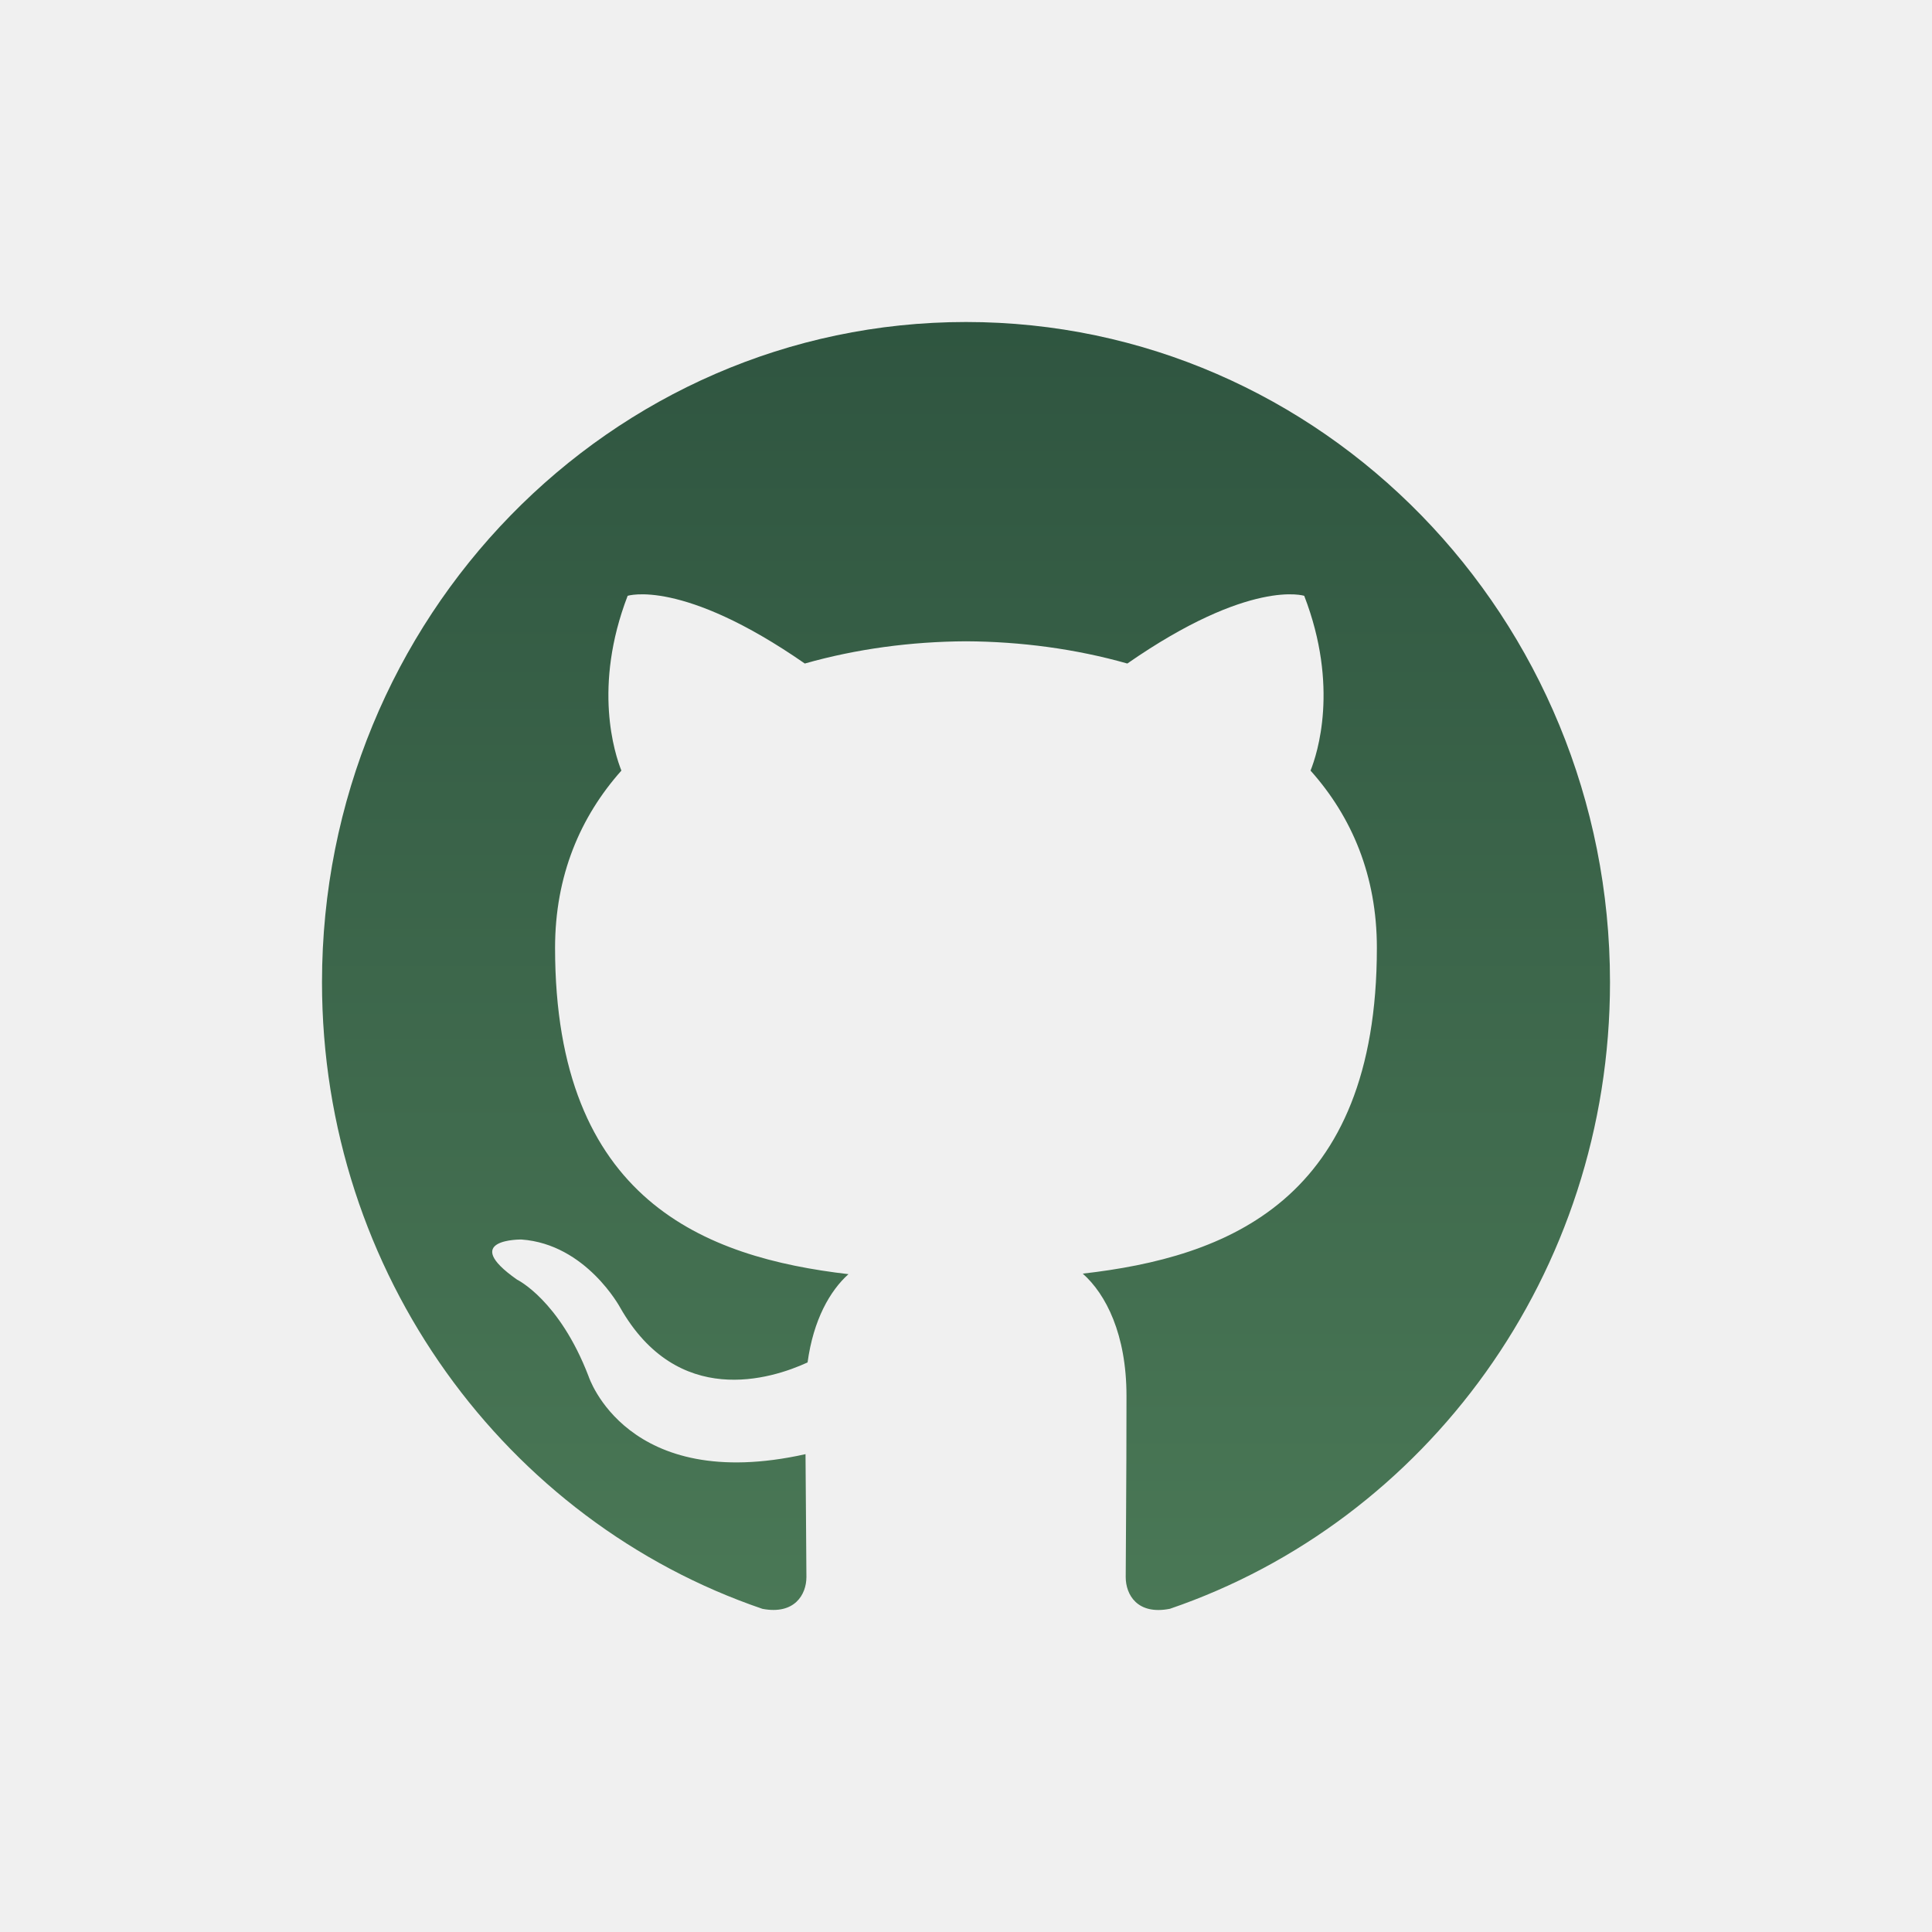
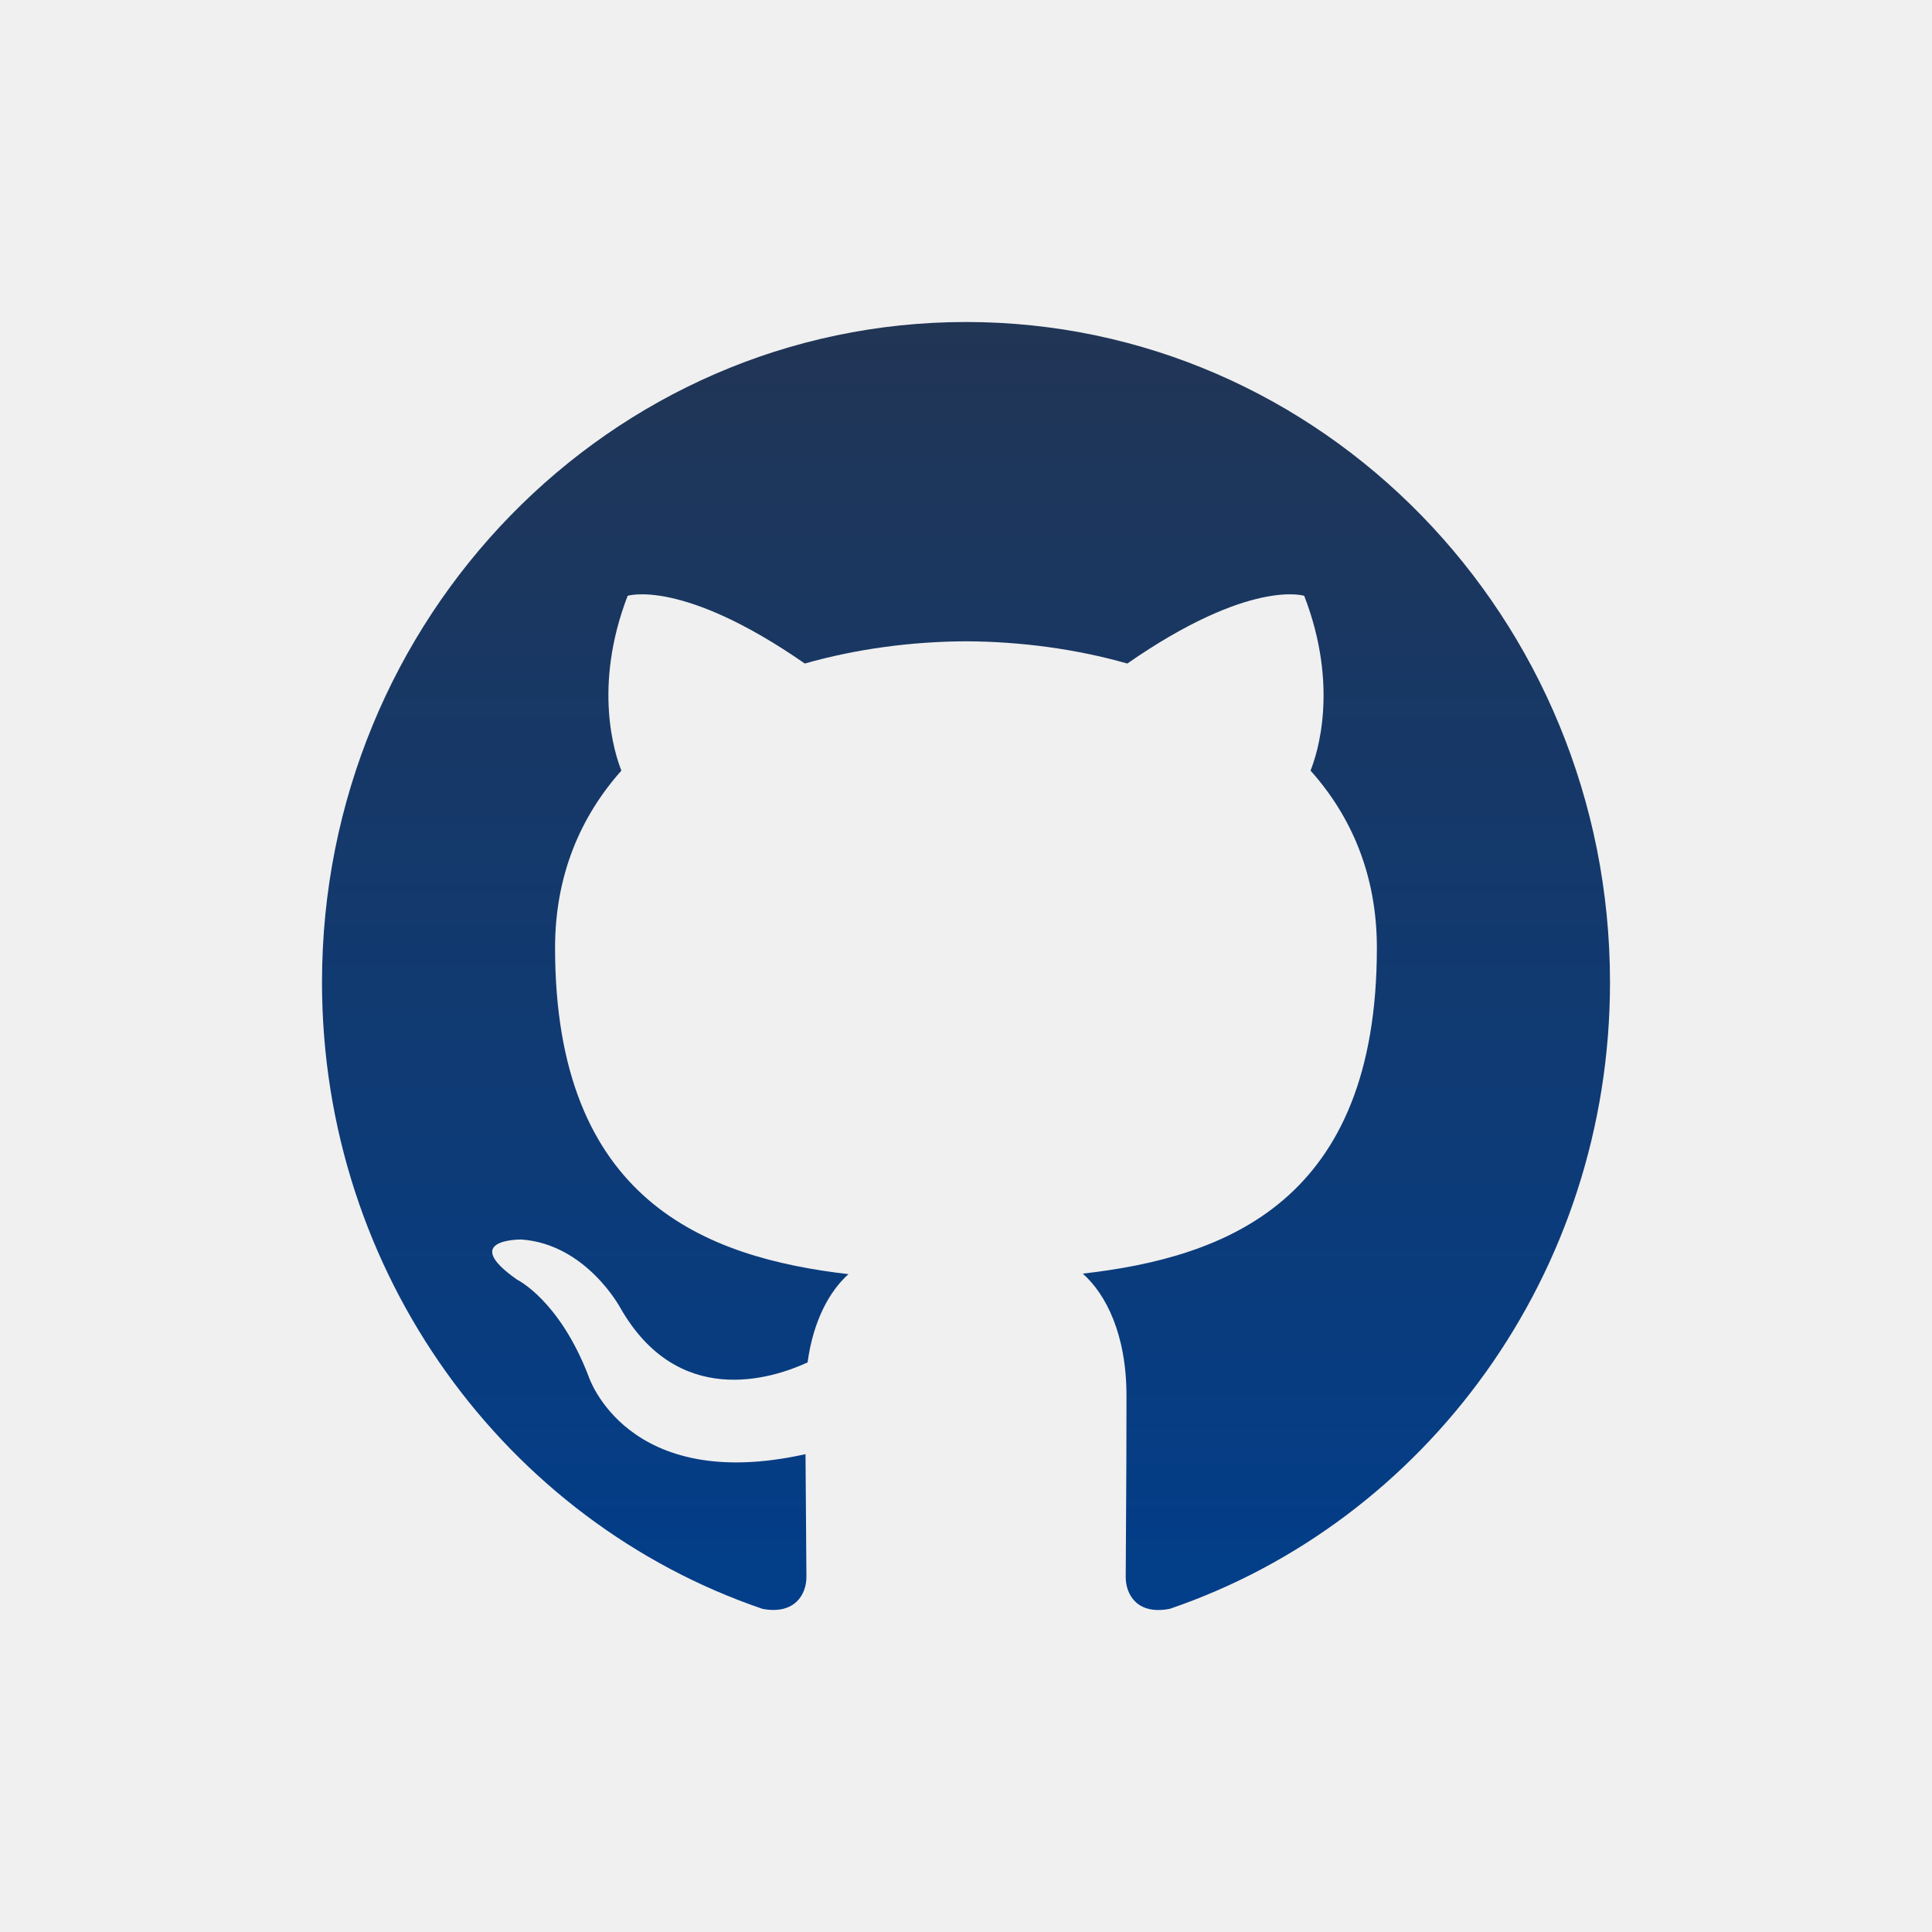
<svg xmlns="http://www.w3.org/2000/svg" width="1200" height="1200" viewBox="0 0 1200 1200" fill="none">
  <g clip-path="url(#clip0_58_2)">
    <path fill-rule="evenodd" clip-rule="evenodd" d="M600 200C820.92 200 1000 383.597 1000 610.117C1000 791.277 885.52 944.958 726.68 999.238C706.4 1003.28 699.2 990.471 699.2 979.551C699.2 966.031 699.68 921.872 699.68 866.992C699.68 828.752 686.88 803.794 672.52 791.074C761.6 780.914 855.2 746.231 855.2 588.711C855.2 543.911 839.68 507.353 814 478.633C818.16 468.273 831.88 426.558 810.08 370.078C810.08 370.078 776.56 359.089 700.2 412.129C668.24 403.049 634 398.48 600 398.32C566 398.48 531.8 403.049 499.88 412.129C423.44 359.089 389.84 370.078 389.84 370.078C368.12 426.558 381.84 468.273 385.96 478.633C360.4 507.353 344.76 543.911 344.76 588.711C344.76 745.831 438.16 781.046 527 791.406C515.56 801.646 505.2 819.71 501.6 846.23C478.8 856.71 420.88 874.848 385.2 812.168C385.2 812.168 364.04 772.763 323.88 769.883C323.88 769.883 284.88 769.365 321.16 794.805C321.16 794.805 347.36 807.405 365.56 854.805C365.56 854.805 389.04 928.003 500.32 903.203C500.52 937.483 500.88 969.791 500.88 979.551C500.88 990.391 493.52 1003.08 473.56 999.277C314.6 945.077 200 791.317 200 610.117C200 383.597 379.12 200 600 200Z" fill="url(#paint0_linear_58_2)" />
  </g>
  <defs>
    <linearGradient id="paint0_linear_58_2" x1="600" y1="200" x2="600" y2="1000" gradientUnits="userSpaceOnUse">
-       <stop stop-color="#2F5540" />
-       <stop offset="1" stop-color="#4A7856" />
+       <stop stop-color="#213555" />
+       <stop offset="1" stop-color="#023E8A" />
    </linearGradient>
    <clipPath id="clip0_58_2">
      <rect width="800" height="800" fill="white" transform="translate(200 200)" />
    </clipPath>
  </defs>
</svg>
